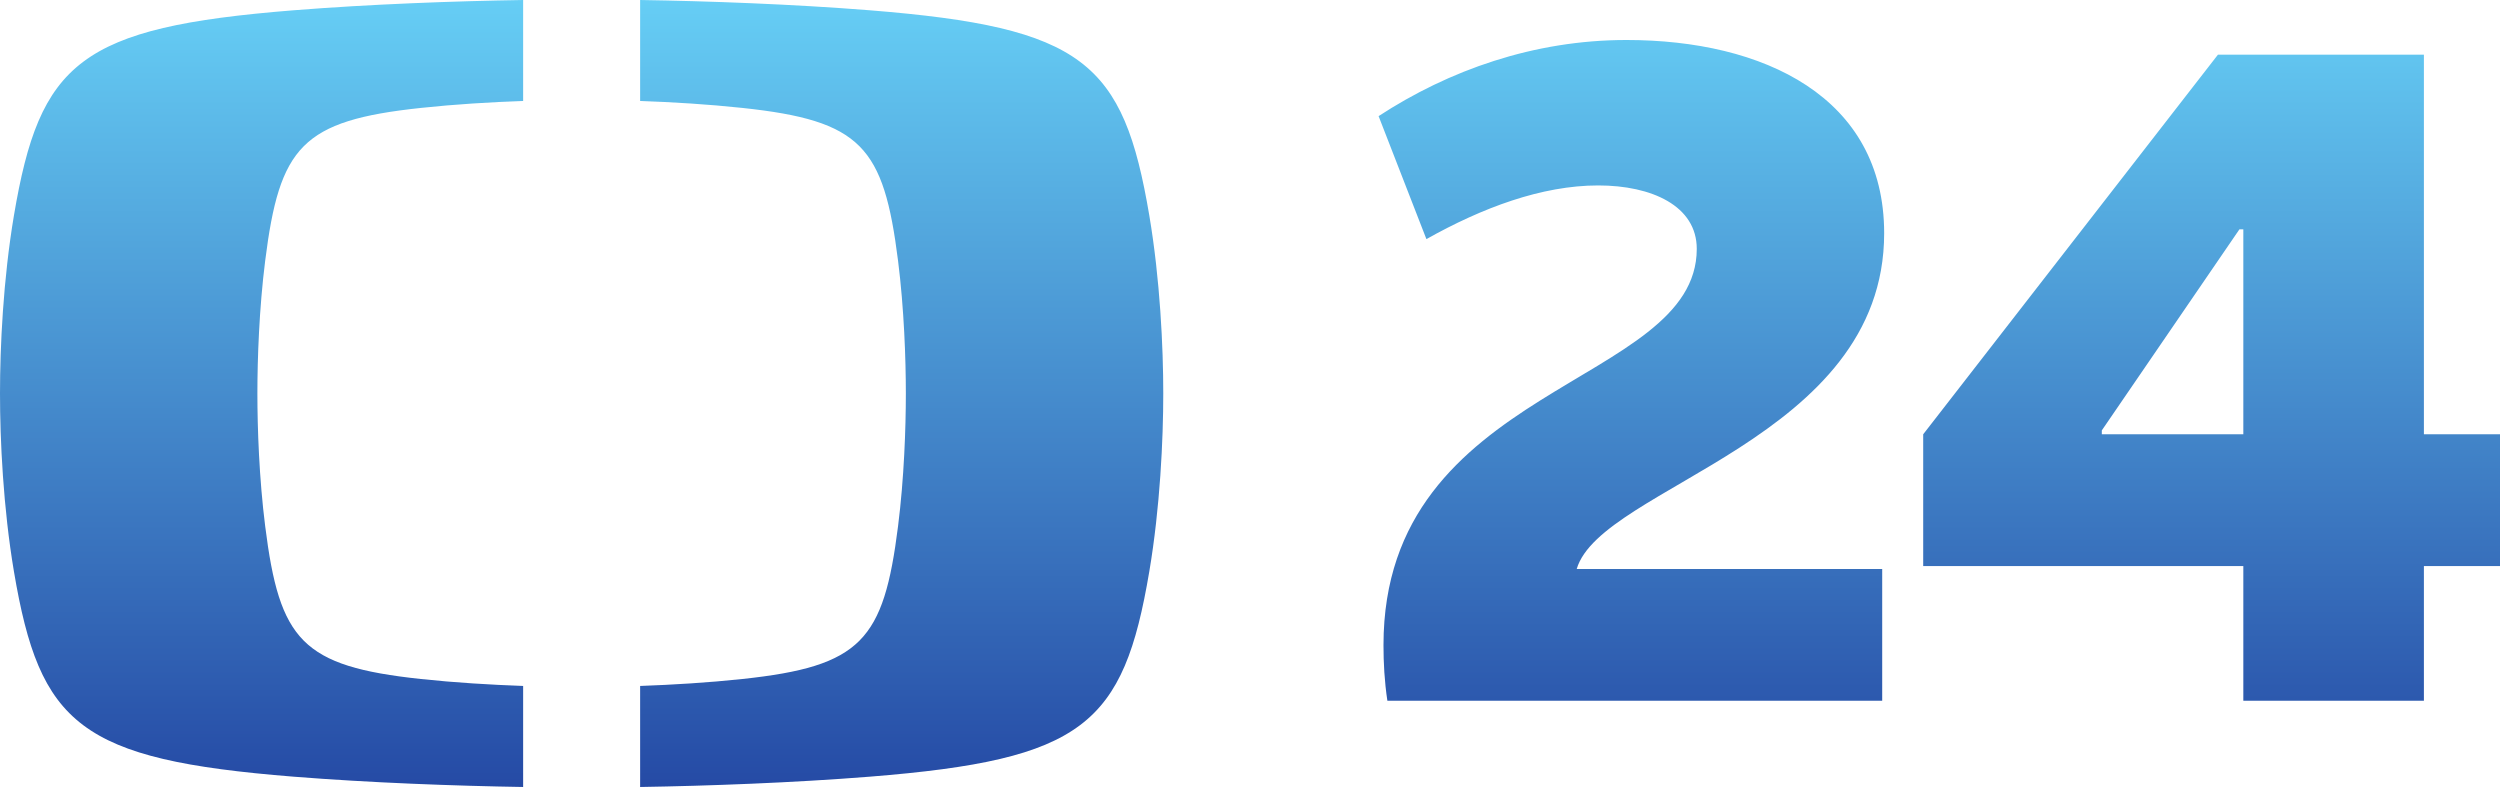
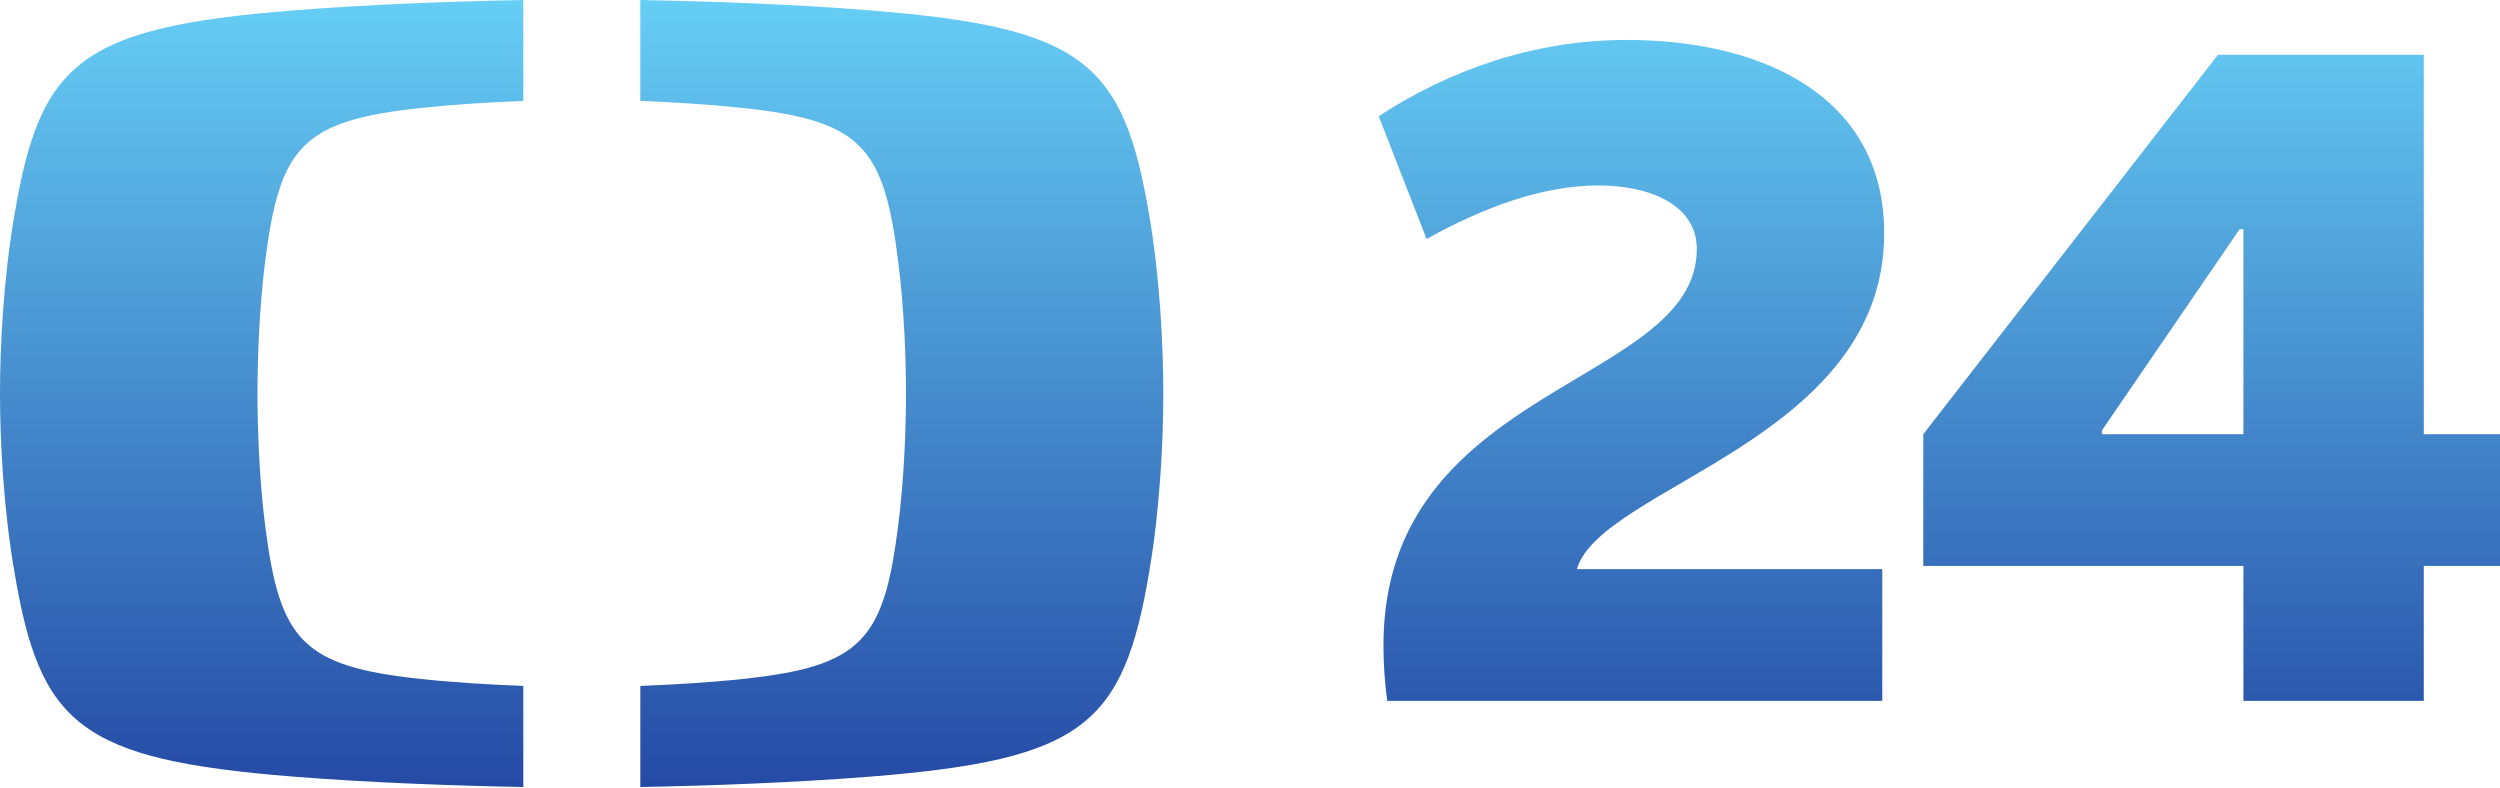
- <svg xmlns="http://www.w3.org/2000/svg" version="1.1" width="600" height="188.877" id="svg19348">
-   <defs id="defs19350">
-     <linearGradient x1="0" y1="0" x2="1" y2="0" id="linearGradient7934" gradientUnits="userSpaceOnUse" gradientTransform="matrix(-1.1e-6,24.45702,24.45702,1.1e-6,297.1694,464.6936)" spreadMethod="pad">
-       <stop id="stop7936" style="stop-color:#254aa5;stop-opacity:1" offset="0" />
-       <stop id="stop7938" style="stop-color:#66cef5;stop-opacity:1" offset="1" />
+ <svg xmlns="http://www.w3.org/2000/svg" xmlns:xlink="http://www.w3.org/1999/xlink" height="188.9" width="600" version="1.1" viewBox="0 0 158.75 49.98">
+   <defs>
+     <linearGradient id="a" gradientUnits="userSpaceOnUse" gradientTransform="matrix(-.0000019694 -36.474 36.474 -.0000019694 -122.42 103.72)" x1="0" x2="1" y1="0" y2="0">
+       <stop stop-color="#254aa5" offset="0" />
+       <stop stop-color="#66cef5" offset="1" />
    </linearGradient>
+     <linearGradient id="c" xlink:href="#a" gradientUnits="userSpaceOnUse" gradientTransform="matrix(-.000002698 -49.969 49.969 -.000002698 -122.42 110.47)" x1="0" x2="1" y1="0" y2="0" />
+     <linearGradient id="b" xlink:href="#a" gradientUnits="userSpaceOnUse" gradientTransform="matrix(-.000002698 -49.969 49.969 -.000002698 -122.42 110.47)" x1="0" x2="1" y1="0" y2="0" />
  </defs>
-   <g transform="translate(-49.99996,-437.9237)" id="layer1">
-     <g transform="matrix(7.722505,0,0,-7.722505,-1944.893,4215.395)" id="g7922">
-       <g id="g7924">
-         <g id="g7930">
-           <g id="g7932">
-             <path d="m 278.216,486.013 c 1.004,-0.035 2.125,-0.103 3.176,-0.216 l 0,0 c 3.702,-0.395 4.392,-1.197 4.84,-4.752 l 0,0 c 0.187,-1.483 0.242,-3.054 0.242,-4.125 l 0,0 c 0,-1.067 -0.055,-2.642 -0.242,-4.119 l 0,0 c -0.448,-3.554 -1.138,-4.356 -4.84,-4.752 l 0,0 c -1.051,-0.113 -2.172,-0.18 -3.176,-0.216 l 0,0 0,-3.14 c 2.119,0.035 4.73,0.129 7.142,0.321 l 0,0 c 6.639,0.531 7.877,1.61 8.682,6.376 l 0,0 c 0.335,1.987 0.434,4.098 0.434,5.533 l 0,0 c 0,1.435 -0.099,3.546 -0.434,5.532 l 0,0 c -0.805,4.767 -2.043,5.844 -8.682,6.376 l 0,0 c -2.412,0.192 -5.023,0.286 -7.142,0.32 l 0,0 0,-3.138 z m -10.778,2.818 c -6.639,-0.532 -7.877,-1.609 -8.683,-6.376 l 0,0 c -0.335,-1.986 -0.433,-4.097 -0.433,-5.532 l 0,0 c 0,-1.435 0.098,-3.546 0.433,-5.533 l 0,0 c 0.806,-4.766 2.044,-5.845 8.683,-6.376 l 0,0 c 2.412,-0.192 5.023,-0.286 7.142,-0.321 l 0,0 0,3.14 c -1.004,0.036 -2.126,0.103 -3.178,0.216 l 0,0 c -3.701,0.396 -4.392,1.198 -4.839,4.752 l 0,0 c -0.187,1.477 -0.242,3.052 -0.242,4.119 l 0,0 c 0,1.071 0.055,2.642 0.242,4.125 l 0,0 c 0.447,3.555 1.138,4.357 4.839,4.752 l 0,0 c 1.052,0.113 2.174,0.181 3.178,0.216 l 0,0 0,3.138 c -2.119,-0.034 -4.73,-0.128 -7.142,-0.32 m 33.728,-3.289 1.486,-3.822 c 1.729,0.971 3.579,1.668 5.339,1.668 l 0,0 c 1.667,0 3.063,-0.637 3.063,-1.971 l 0,0 c 0,-4.278 -9.736,-4.187 -9.736,-12.315 l 0,0 c 0,-0.546 0.03,-1.123 0.121,-1.729 l 0,0 15.378,0 0,4.095 -9.494,0 c 0.759,2.578 9.555,4.004 9.555,10.434 l 0,0 c 0,4.246 -3.762,6.006 -8.008,6.006 l 0,0 c -2.881,0 -5.521,-0.941 -7.704,-2.366 m 26.086,1.911 -9.161,-11.799 0,-4.095 9.949,0 0,-4.186 5.612,0 0,4.186 2.365,0 0,4.095 -2.365,0 0,11.799 -6.4,0 z m -3.61,-11.678 4.277,6.249 0.121,0 0,-6.37 -4.398,0 0,0.121 z" id="path7940" style="fill:url(#linearGradient7934);stroke:none" />
-           </g>
-         </g>
-       </g>
+   <g transform="translate(201.8 -60.494)">
+     <g fill="url(#b)">
+       <path d="m-161.14 66.902c2.04 0.081 4.33 0.216 6.49 0.445 7.56 0.809 8.97 2.455 9.88 9.713 0.39 3.035 0.5 6.232 0.5 8.417 0 2.186-0.11 5.41-0.5 8.418-0.91 7.255-2.32 8.915-9.88 9.715-2.16 0.23-4.45 0.36-6.49 0.44v6.42c4.32-0.08 9.66-0.27 14.59-0.66 13.57-1.08 16.09-3.29 17.73-13.028 0.69-4.047 0.89-8.377 0.89-11.305 0-2.927-0.2-7.244-0.89-11.291-1.64-9.739-4.16-11.952-17.73-13.031-4.93-0.405-10.27-0.58-14.59-0.661z" />
+       <path d="m-183.17 61.155c-13.57 1.079-16.09 3.292-17.72 13.031-0.7 4.047-0.91 8.364-0.91 11.291 0 2.928 0.21 7.258 0.91 11.305 1.63 9.738 4.15 11.948 17.72 13.028 4.94 0.39 10.27 0.58 14.6 0.66v-6.42c-2.06-0.08-4.34-0.21-6.49-0.44-7.57-0.8-8.97-2.46-9.9-9.715-0.38-3.008-0.49-6.232-0.49-8.418 0-2.185 0.11-5.382 0.49-8.417 0.93-7.258 2.33-8.904 9.9-9.713 2.15-0.229 4.43-0.364 6.49-0.445v-6.408c-4.33 0.081-9.66 0.27-14.6 0.661" />
+       <path d="m-114.25 67.873 3.04 7.797c3.53-1.969 7.31-3.399 10.9-3.399 3.412 0 6.258 1.308 6.258 4.033 0 8.728-19.898 8.553-19.898 25.156 0 1.12 0.07 2.3 0.24 3.54h31.435v-8.366h-19.395c1.55-5.275 19.516-8.189 19.516-21.328 0-8.674-7.675-12.276-16.363-12.276-5.883 0-11.273 1.929-15.733 4.843" />
    </g>
+     <path fill="url(#c)" d="m-60.961 63.975-18.711 24.092v8.364h20.329v8.569h11.454v-8.569h4.843v-8.364h-4.843v-24.092zm1.376 11.075h0.242v13.017h-8.984v-0.243z" />
  </g>
</svg>
